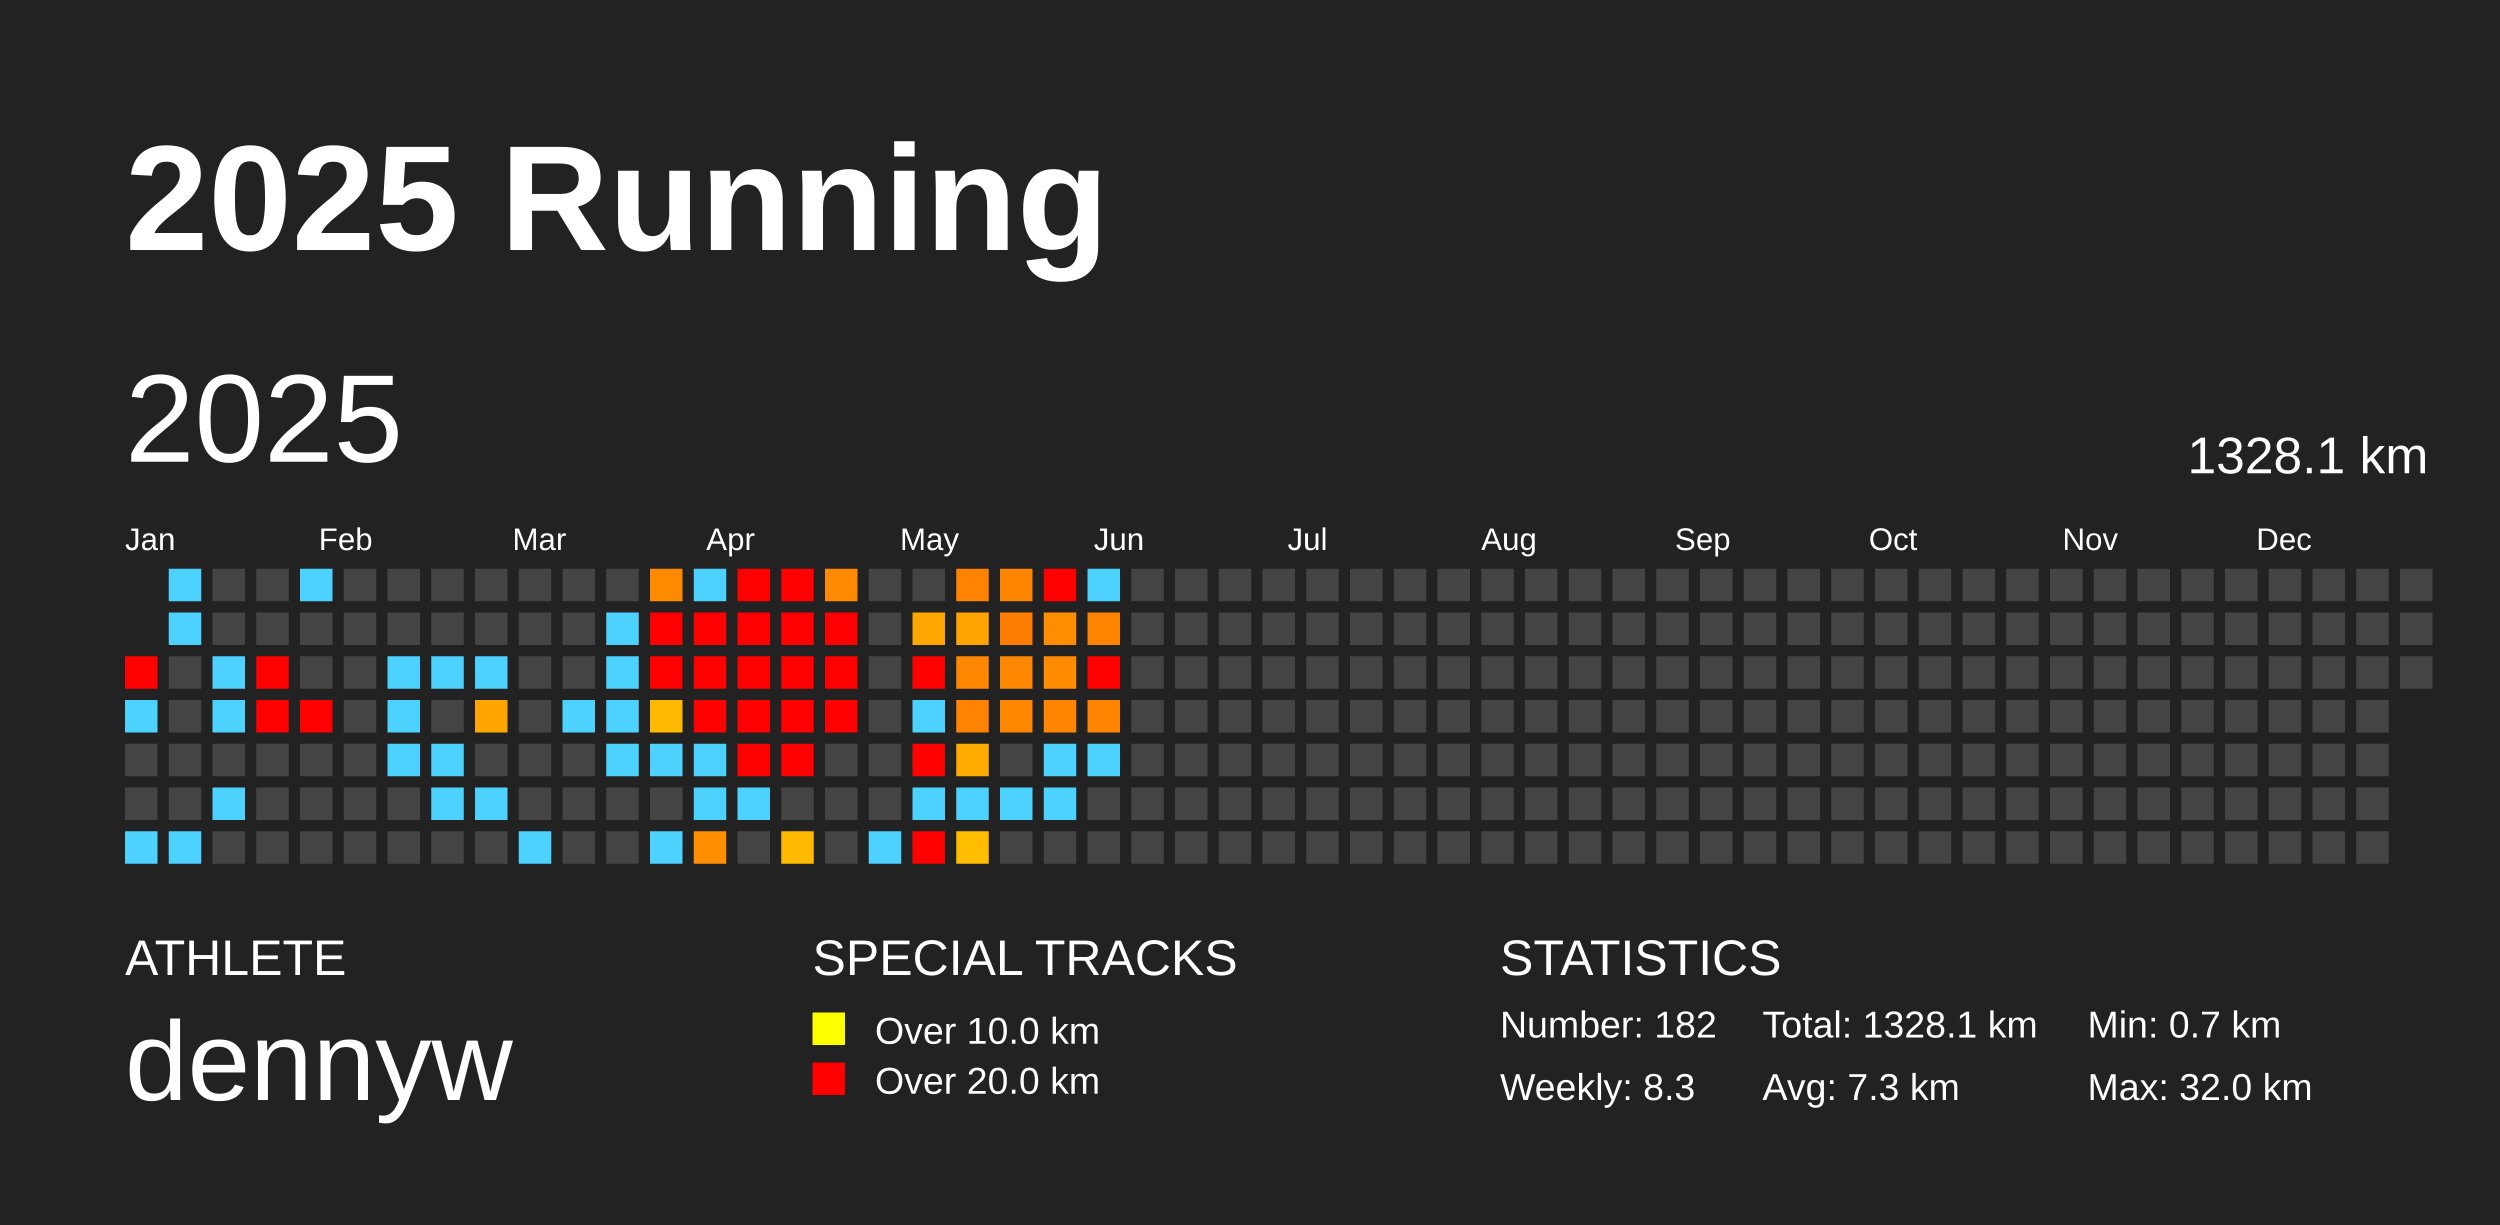
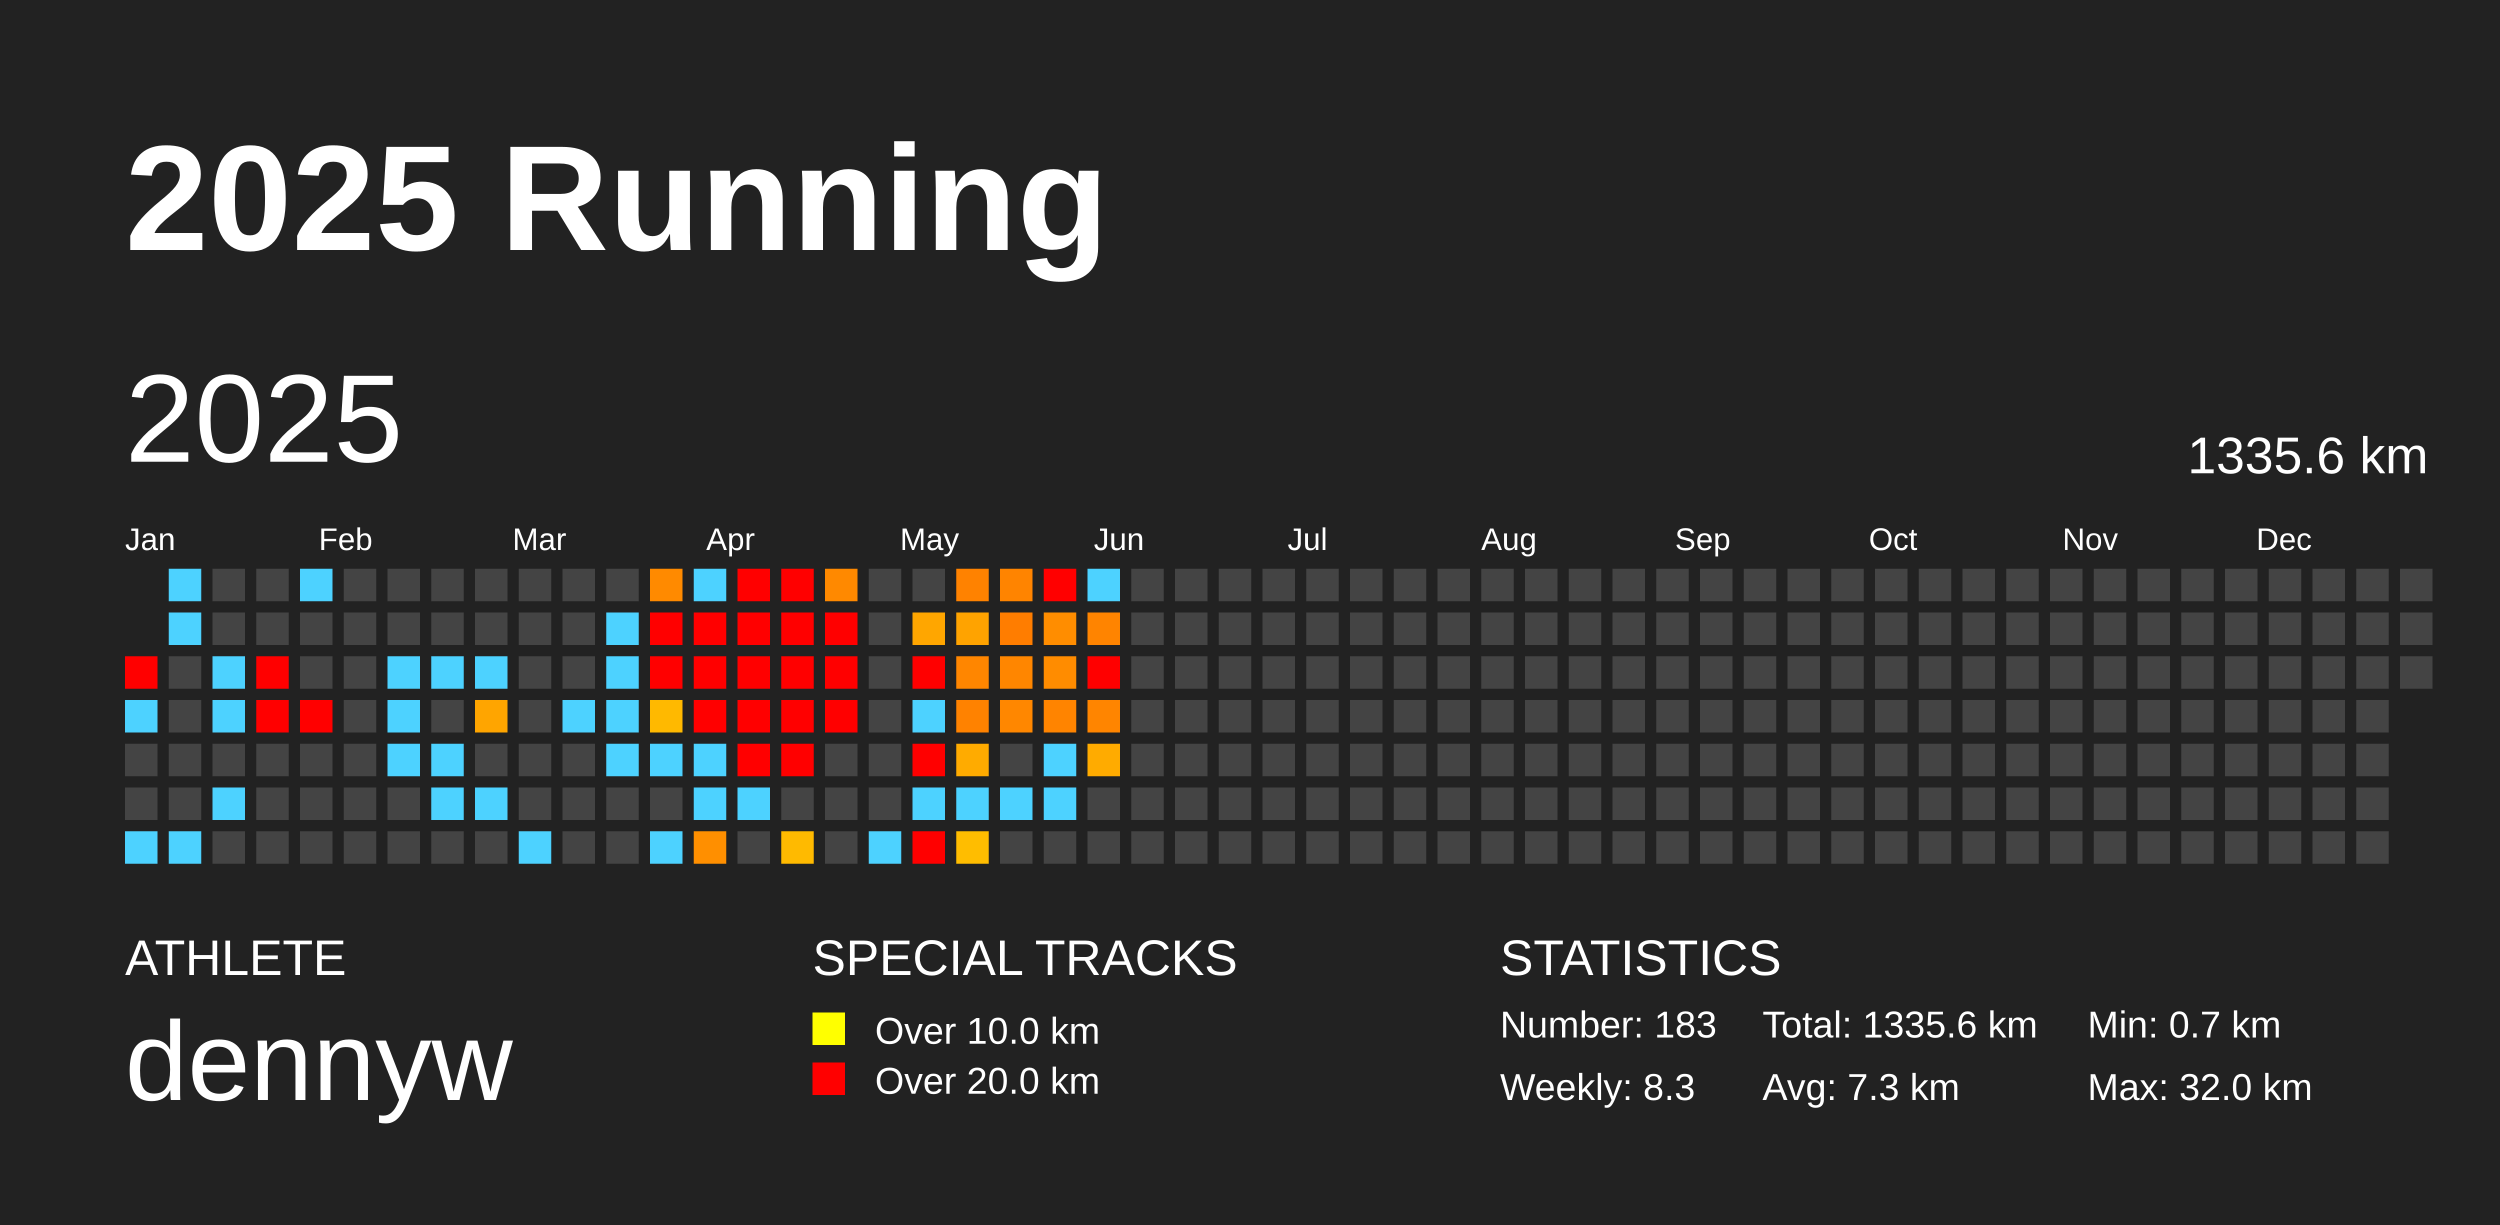
<svg xmlns="http://www.w3.org/2000/svg" baseProfile="full" height="98mm" version="1.1" viewBox="0,0,200,98" width="200mm">
  <defs />
  <rect fill="#222222" height="98" width="200" x="0" y="0" />
  <text fill="#FFFFFF" style="font-size:12px; font-family:Arial; font-weight:bold;" x="10" y="20">2025 Running</text>
  <text fill="#FFFFFF" style="font-size:4px; font-family:Arial" x="10" y="78">ATHLETE</text>
  <text fill="#FFFFFF" style="font-size:9px; font-family:Arial" x="10" y="88">dennyw</text>
  <text fill="#FFFFFF" style="font-size:4px; font-family:Arial" x="65" y="78">SPECIAL TRACKS</text>
  <rect fill="yellow" height="2.6" width="2.6" x="65" y="81" />
  <text fill="#FFFFFF" style="font-size:3px; font-family:Arial" x="70" y="83.5">Over 10.0 km</text>
  <rect fill="red" height="2.6" width="2.6" x="65" y="85" />
  <text fill="#FFFFFF" style="font-size:3px; font-family:Arial" x="70" y="87.5">Over 20.0 km</text>
  <text fill="#FFFFFF" style="font-size:4px; font-family:Arial" x="120" y="78">STATISTICS</text>
-   <text fill="#FFFFFF" style="font-size:3px; font-family:Arial" x="120" y="83">Number: 182</text>
+   <text fill="#FFFFFF" style="font-size:3px; font-family:Arial" x="120" y="83">Number: 183</text>
  <text fill="#FFFFFF" style="font-size:3px; font-family:Arial" x="120" y="88">Weekly: 8.3</text>
-   <text fill="#FFFFFF" style="font-size:3px; font-family:Arial" x="141" y="83">Total: 1328.1 km</text>
+   <text fill="#FFFFFF" style="font-size:3px; font-family:Arial" x="141" y="83">Total: 1335.6 km</text>
  <text fill="#FFFFFF" style="font-size:3px; font-family:Arial" x="141" y="88">Avg: 7.3 km</text>
  <text fill="#FFFFFF" style="font-size:3px; font-family:Arial" x="167" y="83">Min: 0.7 km</text>
  <text fill="#FFFFFF" style="font-size:3px; font-family:Arial" x="167" y="88">Max: 32.0 km</text>
  <text dominant-baseline="hanging" fill="#FFFFFF" style="font-size:10.0px; font-family:Arial;" x="10" y="30">2025</text>
-   <text dominant-baseline="hanging" fill="#FFFFFF" style="font-size:4.125px; font-family:Arial;" x="175" y="35">1328.1 km</text>
+   <text dominant-baseline="hanging" fill="#FFFFFF" style="font-size:4.125px; font-family:Arial;" x="175" y="35">1335.6 km</text>
  <text fill="#FFFFFF" style="font-size:2.5px; font-family:Arial" x="10.0" y="44">Jan</text>
  <text fill="#FFFFFF" style="font-size:2.5px; font-family:Arial" x="25.5" y="44">Feb</text>
  <text fill="#FFFFFF" style="font-size:2.5px; font-family:Arial" x="41.0" y="44">Mar</text>
  <text fill="#FFFFFF" style="font-size:2.5px; font-family:Arial" x="56.5" y="44">Apr</text>
  <text fill="#FFFFFF" style="font-size:2.5px; font-family:Arial" x="72.0" y="44">May</text>
  <text fill="#FFFFFF" style="font-size:2.5px; font-family:Arial" x="87.5" y="44">Jun</text>
  <text fill="#FFFFFF" style="font-size:2.5px; font-family:Arial" x="103.0" y="44">Jul</text>
  <text fill="#FFFFFF" style="font-size:2.5px; font-family:Arial" x="118.5" y="44">Aug</text>
  <text fill="#FFFFFF" style="font-size:2.5px; font-family:Arial" x="134.0" y="44">Sep</text>
  <text fill="#FFFFFF" style="font-size:2.5px; font-family:Arial" x="149.5" y="44">Oct</text>
  <text fill="#FFFFFF" style="font-size:2.5px; font-family:Arial" x="165.0" y="44">Nov</text>
  <text fill="#FFFFFF" style="font-size:2.5px; font-family:Arial" x="180.5" y="44">Dec</text>
  <rect fill="red" height="2.6" width="2.6" x="10.0" y="52.5" />
  <rect fill="#4dd2ff" height="2.6" width="2.6" x="10.0" y="56.0" />
  <rect fill="#444444" height="2.6" width="2.6" x="10.0" y="59.5" />
  <rect fill="#444444" height="2.6" width="2.6" x="10.0" y="63.0" />
  <rect fill="#4dd2ff" height="2.6" width="2.6" x="10.0" y="66.5" />
  <rect fill="#4dd2ff" height="2.6" width="2.6" x="13.5" y="45.5" />
  <rect fill="#4dd2ff" height="2.6" width="2.6" x="13.5" y="49.0" />
  <rect fill="#444444" height="2.6" width="2.6" x="13.5" y="52.5" />
  <rect fill="#444444" height="2.6" width="2.6" x="13.5" y="56.0" />
  <rect fill="#444444" height="2.6" width="2.6" x="13.5" y="59.5" />
  <rect fill="#444444" height="2.6" width="2.6" x="13.5" y="63.0" />
  <rect fill="#4dd2ff" height="2.6" width="2.6" x="13.5" y="66.5" />
  <rect fill="#444444" height="2.6" width="2.6" x="17.0" y="45.5" />
  <rect fill="#444444" height="2.6" width="2.6" x="17.0" y="49.0" />
  <rect fill="#4dd2ff" height="2.6" width="2.6" x="17.0" y="52.5" />
  <rect fill="#4dd2ff" height="2.6" width="2.6" x="17.0" y="56.0" />
  <rect fill="#444444" height="2.6" width="2.6" x="17.0" y="59.5" />
  <rect fill="#4dd2ff" height="2.6" width="2.6" x="17.0" y="63.0" />
  <rect fill="#444444" height="2.6" width="2.6" x="17.0" y="66.5" />
  <rect fill="#444444" height="2.6" width="2.6" x="20.5" y="45.5" />
  <rect fill="#444444" height="2.6" width="2.6" x="20.5" y="49.0" />
  <rect fill="red" height="2.6" width="2.6" x="20.5" y="52.5" />
  <rect fill="red" height="2.6" width="2.6" x="20.5" y="56.0" />
  <rect fill="#444444" height="2.6" width="2.6" x="20.5" y="59.5" />
  <rect fill="#444444" height="2.6" width="2.6" x="20.5" y="63.0" />
  <rect fill="#444444" height="2.6" width="2.6" x="20.5" y="66.5" />
  <rect fill="#4dd2ff" height="2.6" width="2.6" x="24.0" y="45.5" />
  <rect fill="#444444" height="2.6" width="2.6" x="24.0" y="49.0" />
  <rect fill="#444444" height="2.6" width="2.6" x="24.0" y="52.5" />
  <rect fill="red" height="2.6" width="2.6" x="24.0" y="56.0" />
  <rect fill="#444444" height="2.6" width="2.6" x="24.0" y="59.5" />
  <rect fill="#444444" height="2.6" width="2.6" x="24.0" y="63.0" />
  <rect fill="#444444" height="2.6" width="2.6" x="24.0" y="66.5" />
  <rect fill="#444444" height="2.6" width="2.6" x="27.5" y="45.5" />
  <rect fill="#444444" height="2.6" width="2.6" x="27.5" y="49.0" />
  <rect fill="#444444" height="2.6" width="2.6" x="27.5" y="52.5" />
  <rect fill="#444444" height="2.6" width="2.6" x="27.5" y="56.0" />
  <rect fill="#444444" height="2.6" width="2.6" x="27.5" y="59.5" />
  <rect fill="#444444" height="2.6" width="2.6" x="27.5" y="63.0" />
  <rect fill="#444444" height="2.6" width="2.6" x="27.5" y="66.5" />
  <rect fill="#444444" height="2.6" width="2.6" x="31.0" y="45.5" />
  <rect fill="#444444" height="2.6" width="2.6" x="31.0" y="49.0" />
  <rect fill="#4dd2ff" height="2.6" width="2.6" x="31.0" y="52.5" />
  <rect fill="#4dd2ff" height="2.6" width="2.6" x="31.0" y="56.0" />
  <rect fill="#4dd2ff" height="2.6" width="2.6" x="31.0" y="59.5" />
  <rect fill="#444444" height="2.6" width="2.6" x="31.0" y="63.0" />
  <rect fill="#444444" height="2.6" width="2.6" x="31.0" y="66.5" />
  <rect fill="#444444" height="2.6" width="2.6" x="34.5" y="45.5" />
  <rect fill="#444444" height="2.6" width="2.6" x="34.5" y="49.0" />
  <rect fill="#4dd2ff" height="2.6" width="2.6" x="34.5" y="52.5" />
  <rect fill="#444444" height="2.6" width="2.6" x="34.5" y="56.0" />
  <rect fill="#4dd2ff" height="2.6" width="2.6" x="34.5" y="59.5" />
  <rect fill="#4dd2ff" height="2.6" width="2.6" x="34.5" y="63.0" />
  <rect fill="#444444" height="2.6" width="2.6" x="34.5" y="66.5" />
  <rect fill="#444444" height="2.6" width="2.6" x="38.0" y="45.5" />
  <rect fill="#444444" height="2.6" width="2.6" x="38.0" y="49.0" />
  <rect fill="#4dd2ff" height="2.6" width="2.6" x="38.0" y="52.5" />
  <rect fill="#ffa500" height="2.6" width="2.6" x="38.0" y="56.0" />
  <rect fill="#444444" height="2.6" width="2.6" x="38.0" y="59.5" />
  <rect fill="#4dd2ff" height="2.6" width="2.6" x="38.0" y="63.0" />
  <rect fill="#444444" height="2.6" width="2.6" x="38.0" y="66.5" />
  <rect fill="#444444" height="2.6" width="2.6" x="41.5" y="45.5" />
  <rect fill="#444444" height="2.6" width="2.6" x="41.5" y="49.0" />
  <rect fill="#444444" height="2.6" width="2.6" x="41.5" y="52.5" />
  <rect fill="#444444" height="2.6" width="2.6" x="41.5" y="56.0" />
  <rect fill="#444444" height="2.6" width="2.6" x="41.5" y="59.5" />
  <rect fill="#444444" height="2.6" width="2.6" x="41.5" y="63.0" />
  <rect fill="#4dd2ff" height="2.6" width="2.6" x="41.5" y="66.5" />
  <rect fill="#444444" height="2.6" width="2.6" x="45.0" y="45.5" />
  <rect fill="#444444" height="2.6" width="2.6" x="45.0" y="49.0" />
  <rect fill="#444444" height="2.6" width="2.6" x="45.0" y="52.5" />
  <rect fill="#4dd2ff" height="2.6" width="2.6" x="45.0" y="56.0" />
  <rect fill="#444444" height="2.6" width="2.6" x="45.0" y="59.5" />
  <rect fill="#444444" height="2.6" width="2.6" x="45.0" y="63.0" />
  <rect fill="#444444" height="2.6" width="2.6" x="45.0" y="66.5" />
  <rect fill="#444444" height="2.6" width="2.6" x="48.5" y="45.5" />
  <rect fill="#4dd2ff" height="2.6" width="2.6" x="48.5" y="49.0" />
  <rect fill="#4dd2ff" height="2.6" width="2.6" x="48.5" y="52.5" />
  <rect fill="#4dd2ff" height="2.6" width="2.6" x="48.5" y="56.0" />
  <rect fill="#4dd2ff" height="2.6" width="2.6" x="48.5" y="59.5" />
  <rect fill="#444444" height="2.6" width="2.6" x="48.5" y="63.0" />
  <rect fill="#444444" height="2.6" width="2.6" x="48.5" y="66.5" />
  <rect fill="#ff8a00" height="2.6" width="2.6" x="52.0" y="45.5" />
  <rect fill="red" height="2.6" width="2.6" x="52.0" y="49.0" />
  <rect fill="red" height="2.6" width="2.6" x="52.0" y="52.5" />
  <rect fill="#ffb900" height="2.6" width="2.6" x="52.0" y="56.0" />
  <rect fill="#4dd2ff" height="2.6" width="2.6" x="52.0" y="59.5" />
  <rect fill="#444444" height="2.6" width="2.6" x="52.0" y="63.0" />
  <rect fill="#4dd2ff" height="2.6" width="2.6" x="52.0" y="66.5" />
  <rect fill="#4dd2ff" height="2.6" width="2.6" x="55.5" y="45.5" />
  <rect fill="red" height="2.6" width="2.6" x="55.5" y="49.0" />
  <rect fill="red" height="2.6" width="2.6" x="55.5" y="52.5" />
  <rect fill="red" height="2.6" width="2.6" x="55.5" y="56.0" />
  <rect fill="#4dd2ff" height="2.6" width="2.6" x="55.5" y="59.5" />
  <rect fill="#4dd2ff" height="2.6" width="2.6" x="55.5" y="63.0" />
  <rect fill="#ff8f00" height="2.6" width="2.6" x="55.5" y="66.5" />
  <rect fill="red" height="2.6" width="2.6" x="59.0" y="45.5" />
  <rect fill="red" height="2.6" width="2.6" x="59.0" y="49.0" />
  <rect fill="red" height="2.6" width="2.6" x="59.0" y="52.5" />
  <rect fill="red" height="2.6" width="2.6" x="59.0" y="56.0" />
  <rect fill="red" height="2.6" width="2.6" x="59.0" y="59.5" />
  <rect fill="#4dd2ff" height="2.6" width="2.6" x="59.0" y="63.0" />
  <rect fill="#444444" height="2.6" width="2.6" x="59.0" y="66.5" />
  <rect fill="red" height="2.6" width="2.6" x="62.5" y="45.5" />
  <rect fill="red" height="2.6" width="2.6" x="62.5" y="49.0" />
  <rect fill="red" height="2.6" width="2.6" x="62.5" y="52.5" />
  <rect fill="red" height="2.6" width="2.6" x="62.5" y="56.0" />
  <rect fill="red" height="2.6" width="2.6" x="62.5" y="59.5" />
  <rect fill="#444444" height="2.6" width="2.6" x="62.5" y="63.0" />
  <rect fill="#ffba00" height="2.6" width="2.6" x="62.5" y="66.5" />
  <rect fill="#ff8900" height="2.6" width="2.6" x="66.0" y="45.5" />
  <rect fill="red" height="2.6" width="2.6" x="66.0" y="49.0" />
  <rect fill="red" height="2.6" width="2.6" x="66.0" y="52.5" />
  <rect fill="red" height="2.6" width="2.6" x="66.0" y="56.0" />
  <rect fill="#444444" height="2.6" width="2.6" x="66.0" y="59.5" />
  <rect fill="#444444" height="2.6" width="2.6" x="66.0" y="63.0" />
  <rect fill="#444444" height="2.6" width="2.6" x="66.0" y="66.5" />
  <rect fill="#444444" height="2.6" width="2.6" x="69.5" y="45.5" />
  <rect fill="#444444" height="2.6" width="2.6" x="69.5" y="49.0" />
  <rect fill="#444444" height="2.6" width="2.6" x="69.5" y="52.5" />
  <rect fill="#444444" height="2.6" width="2.6" x="69.5" y="56.0" />
  <rect fill="#444444" height="2.6" width="2.6" x="69.5" y="59.5" />
  <rect fill="#444444" height="2.6" width="2.6" x="69.5" y="63.0" />
  <rect fill="#4dd2ff" height="2.6" width="2.6" x="69.5" y="66.5" />
  <rect fill="#444444" height="2.6" width="2.6" x="73.0" y="45.5" />
  <rect fill="#ffa600" height="2.6" width="2.6" x="73.0" y="49.0" />
  <rect fill="red" height="2.6" width="2.6" x="73.0" y="52.5" />
  <rect fill="#4dd2ff" height="2.6" width="2.6" x="73.0" y="56.0" />
  <rect fill="red" height="2.6" width="2.6" x="73.0" y="59.5" />
  <rect fill="#4dd2ff" height="2.6" width="2.6" x="73.0" y="63.0" />
  <rect fill="red" height="2.6" width="2.6" x="73.0" y="66.5" />
  <rect fill="#ff8200" height="2.6" width="2.6" x="76.5" y="45.5" />
  <rect fill="#ffa300" height="2.6" width="2.6" x="76.5" y="49.0" />
  <rect fill="#ff8600" height="2.6" width="2.6" x="76.5" y="52.5" />
  <rect fill="#ff8200" height="2.6" width="2.6" x="76.5" y="56.0" />
  <rect fill="#ffab00" height="2.6" width="2.6" x="76.5" y="59.5" />
  <rect fill="#4dd2ff" height="2.6" width="2.6" x="76.5" y="63.0" />
  <rect fill="#ffbd00" height="2.6" width="2.6" x="76.5" y="66.5" />
  <rect fill="#ff8400" height="2.6" width="2.6" x="80.0" y="45.5" />
  <rect fill="#ff7d00" height="2.6" width="2.6" x="80.0" y="49.0" />
  <rect fill="#ff8600" height="2.6" width="2.6" x="80.0" y="52.5" />
  <rect fill="#ff8700" height="2.6" width="2.6" x="80.0" y="56.0" />
  <rect fill="#444444" height="2.6" width="2.6" x="80.0" y="59.5" />
  <rect fill="#4dd2ff" height="2.6" width="2.6" x="80.0" y="63.0" />
  <rect fill="#444444" height="2.6" width="2.6" x="80.0" y="66.5" />
  <rect fill="red" height="2.6" width="2.6" x="83.5" y="45.5" />
  <rect fill="#ff8d00" height="2.6" width="2.6" x="83.5" y="49.0" />
  <rect fill="#ff8c00" height="2.6" width="2.6" x="83.5" y="52.5" />
  <rect fill="#ff8400" height="2.6" width="2.6" x="83.5" y="56.0" />
  <rect fill="#4dd2ff" height="2.6" width="2.6" x="83.5" y="59.5" />
  <rect fill="#4dd2ff" height="2.6" width="2.6" x="83.5" y="63.0" />
  <rect fill="#444444" height="2.6" width="2.6" x="83.5" y="66.5" />
  <rect fill="#4dd2ff" height="2.6" width="2.6" x="87.0" y="45.5" />
  <rect fill="#ff8400" height="2.6" width="2.6" x="87.0" y="49.0" />
  <rect fill="red" height="2.6" width="2.6" x="87.0" y="52.5" />
  <rect fill="#ff8500" height="2.6" width="2.6" x="87.0" y="56.0" />
-   <rect fill="#4dd2ff" height="2.6" width="2.6" x="87.0" y="59.5" />
+   <rect fill="#ffab00" height="2.6" width="2.6" x="87.0" y="59.5" />
  <rect fill="#444444" height="2.6" width="2.6" x="87.0" y="63.0" />
  <rect fill="#444444" height="2.6" width="2.6" x="87.0" y="66.5" />
  <rect fill="#444444" height="2.6" width="2.6" x="90.5" y="45.5" />
  <rect fill="#444444" height="2.6" width="2.6" x="90.5" y="49.0" />
  <rect fill="#444444" height="2.6" width="2.6" x="90.5" y="52.5" />
  <rect fill="#444444" height="2.6" width="2.6" x="90.5" y="56.0" />
  <rect fill="#444444" height="2.6" width="2.6" x="90.5" y="59.5" />
  <rect fill="#444444" height="2.6" width="2.6" x="90.5" y="63.0" />
  <rect fill="#444444" height="2.6" width="2.6" x="90.5" y="66.5" />
  <rect fill="#444444" height="2.6" width="2.6" x="94.0" y="45.5" />
  <rect fill="#444444" height="2.6" width="2.6" x="94.0" y="49.0" />
  <rect fill="#444444" height="2.6" width="2.6" x="94.0" y="52.5" />
  <rect fill="#444444" height="2.6" width="2.6" x="94.0" y="56.0" />
  <rect fill="#444444" height="2.6" width="2.6" x="94.0" y="59.5" />
  <rect fill="#444444" height="2.6" width="2.6" x="94.0" y="63.0" />
  <rect fill="#444444" height="2.6" width="2.6" x="94.0" y="66.5" />
  <rect fill="#444444" height="2.6" width="2.6" x="97.5" y="45.5" />
  <rect fill="#444444" height="2.6" width="2.6" x="97.5" y="49.0" />
  <rect fill="#444444" height="2.6" width="2.6" x="97.5" y="52.5" />
  <rect fill="#444444" height="2.6" width="2.6" x="97.5" y="56.0" />
  <rect fill="#444444" height="2.6" width="2.6" x="97.5" y="59.5" />
  <rect fill="#444444" height="2.6" width="2.6" x="97.5" y="63.0" />
  <rect fill="#444444" height="2.6" width="2.6" x="97.5" y="66.5" />
  <rect fill="#444444" height="2.6" width="2.6" x="101.0" y="45.5" />
  <rect fill="#444444" height="2.6" width="2.6" x="101.0" y="49.0" />
  <rect fill="#444444" height="2.6" width="2.6" x="101.0" y="52.5" />
  <rect fill="#444444" height="2.6" width="2.6" x="101.0" y="56.0" />
  <rect fill="#444444" height="2.6" width="2.6" x="101.0" y="59.5" />
  <rect fill="#444444" height="2.6" width="2.6" x="101.0" y="63.0" />
  <rect fill="#444444" height="2.6" width="2.6" x="101.0" y="66.5" />
  <rect fill="#444444" height="2.6" width="2.6" x="104.5" y="45.5" />
  <rect fill="#444444" height="2.6" width="2.6" x="104.5" y="49.0" />
  <rect fill="#444444" height="2.6" width="2.6" x="104.5" y="52.5" />
  <rect fill="#444444" height="2.6" width="2.6" x="104.5" y="56.0" />
  <rect fill="#444444" height="2.6" width="2.6" x="104.5" y="59.5" />
  <rect fill="#444444" height="2.6" width="2.6" x="104.5" y="63.0" />
  <rect fill="#444444" height="2.6" width="2.6" x="104.5" y="66.5" />
  <rect fill="#444444" height="2.6" width="2.6" x="108.0" y="45.5" />
  <rect fill="#444444" height="2.6" width="2.6" x="108.0" y="49.0" />
  <rect fill="#444444" height="2.6" width="2.6" x="108.0" y="52.5" />
  <rect fill="#444444" height="2.6" width="2.6" x="108.0" y="56.0" />
  <rect fill="#444444" height="2.6" width="2.6" x="108.0" y="59.5" />
  <rect fill="#444444" height="2.6" width="2.6" x="108.0" y="63.0" />
  <rect fill="#444444" height="2.6" width="2.6" x="108.0" y="66.5" />
  <rect fill="#444444" height="2.6" width="2.6" x="111.5" y="45.5" />
  <rect fill="#444444" height="2.6" width="2.6" x="111.5" y="49.0" />
  <rect fill="#444444" height="2.6" width="2.6" x="111.5" y="52.5" />
  <rect fill="#444444" height="2.6" width="2.6" x="111.5" y="56.0" />
  <rect fill="#444444" height="2.6" width="2.6" x="111.5" y="59.5" />
  <rect fill="#444444" height="2.6" width="2.6" x="111.5" y="63.0" />
  <rect fill="#444444" height="2.6" width="2.6" x="111.5" y="66.5" />
  <rect fill="#444444" height="2.6" width="2.6" x="115.0" y="45.5" />
  <rect fill="#444444" height="2.6" width="2.6" x="115.0" y="49.0" />
  <rect fill="#444444" height="2.6" width="2.6" x="115.0" y="52.5" />
  <rect fill="#444444" height="2.6" width="2.6" x="115.0" y="56.0" />
  <rect fill="#444444" height="2.6" width="2.6" x="115.0" y="59.5" />
  <rect fill="#444444" height="2.6" width="2.6" x="115.0" y="63.0" />
  <rect fill="#444444" height="2.6" width="2.6" x="115.0" y="66.5" />
  <rect fill="#444444" height="2.6" width="2.6" x="118.5" y="45.5" />
  <rect fill="#444444" height="2.6" width="2.6" x="118.5" y="49.0" />
  <rect fill="#444444" height="2.6" width="2.6" x="118.5" y="52.5" />
  <rect fill="#444444" height="2.6" width="2.6" x="118.5" y="56.0" />
  <rect fill="#444444" height="2.6" width="2.6" x="118.5" y="59.5" />
  <rect fill="#444444" height="2.6" width="2.6" x="118.5" y="63.0" />
  <rect fill="#444444" height="2.6" width="2.6" x="118.5" y="66.5" />
  <rect fill="#444444" height="2.6" width="2.6" x="122.0" y="45.5" />
  <rect fill="#444444" height="2.6" width="2.6" x="122.0" y="49.0" />
  <rect fill="#444444" height="2.6" width="2.6" x="122.0" y="52.5" />
  <rect fill="#444444" height="2.6" width="2.6" x="122.0" y="56.0" />
  <rect fill="#444444" height="2.6" width="2.6" x="122.0" y="59.5" />
  <rect fill="#444444" height="2.6" width="2.6" x="122.0" y="63.0" />
  <rect fill="#444444" height="2.6" width="2.6" x="122.0" y="66.5" />
  <rect fill="#444444" height="2.6" width="2.6" x="125.5" y="45.5" />
  <rect fill="#444444" height="2.6" width="2.6" x="125.5" y="49.0" />
  <rect fill="#444444" height="2.6" width="2.6" x="125.5" y="52.5" />
  <rect fill="#444444" height="2.6" width="2.6" x="125.5" y="56.0" />
  <rect fill="#444444" height="2.6" width="2.6" x="125.5" y="59.5" />
  <rect fill="#444444" height="2.6" width="2.6" x="125.5" y="63.0" />
  <rect fill="#444444" height="2.6" width="2.6" x="125.5" y="66.5" />
  <rect fill="#444444" height="2.6" width="2.6" x="129.0" y="45.5" />
  <rect fill="#444444" height="2.6" width="2.6" x="129.0" y="49.0" />
  <rect fill="#444444" height="2.6" width="2.6" x="129.0" y="52.5" />
  <rect fill="#444444" height="2.6" width="2.6" x="129.0" y="56.0" />
  <rect fill="#444444" height="2.6" width="2.6" x="129.0" y="59.5" />
  <rect fill="#444444" height="2.6" width="2.6" x="129.0" y="63.0" />
  <rect fill="#444444" height="2.6" width="2.6" x="129.0" y="66.5" />
  <rect fill="#444444" height="2.6" width="2.6" x="132.5" y="45.5" />
  <rect fill="#444444" height="2.6" width="2.6" x="132.5" y="49.0" />
  <rect fill="#444444" height="2.6" width="2.6" x="132.5" y="52.5" />
  <rect fill="#444444" height="2.6" width="2.6" x="132.5" y="56.0" />
  <rect fill="#444444" height="2.6" width="2.6" x="132.5" y="59.5" />
  <rect fill="#444444" height="2.6" width="2.6" x="132.5" y="63.0" />
  <rect fill="#444444" height="2.6" width="2.6" x="132.5" y="66.5" />
  <rect fill="#444444" height="2.6" width="2.6" x="136.0" y="45.5" />
  <rect fill="#444444" height="2.6" width="2.6" x="136.0" y="49.0" />
  <rect fill="#444444" height="2.6" width="2.6" x="136.0" y="52.5" />
  <rect fill="#444444" height="2.6" width="2.6" x="136.0" y="56.0" />
  <rect fill="#444444" height="2.6" width="2.6" x="136.0" y="59.5" />
  <rect fill="#444444" height="2.6" width="2.6" x="136.0" y="63.0" />
  <rect fill="#444444" height="2.6" width="2.6" x="136.0" y="66.5" />
  <rect fill="#444444" height="2.6" width="2.6" x="139.5" y="45.5" />
  <rect fill="#444444" height="2.6" width="2.6" x="139.5" y="49.0" />
  <rect fill="#444444" height="2.6" width="2.6" x="139.5" y="52.5" />
  <rect fill="#444444" height="2.6" width="2.6" x="139.5" y="56.0" />
  <rect fill="#444444" height="2.6" width="2.6" x="139.5" y="59.5" />
  <rect fill="#444444" height="2.6" width="2.6" x="139.5" y="63.0" />
  <rect fill="#444444" height="2.6" width="2.6" x="139.5" y="66.5" />
  <rect fill="#444444" height="2.6" width="2.6" x="143.0" y="45.5" />
  <rect fill="#444444" height="2.6" width="2.6" x="143.0" y="49.0" />
  <rect fill="#444444" height="2.6" width="2.6" x="143.0" y="52.5" />
  <rect fill="#444444" height="2.6" width="2.6" x="143.0" y="56.0" />
  <rect fill="#444444" height="2.6" width="2.6" x="143.0" y="59.5" />
  <rect fill="#444444" height="2.6" width="2.6" x="143.0" y="63.0" />
  <rect fill="#444444" height="2.6" width="2.6" x="143.0" y="66.5" />
  <rect fill="#444444" height="2.6" width="2.6" x="146.5" y="45.5" />
  <rect fill="#444444" height="2.6" width="2.6" x="146.5" y="49.0" />
  <rect fill="#444444" height="2.6" width="2.6" x="146.5" y="52.5" />
  <rect fill="#444444" height="2.6" width="2.6" x="146.5" y="56.0" />
  <rect fill="#444444" height="2.6" width="2.6" x="146.5" y="59.5" />
  <rect fill="#444444" height="2.6" width="2.6" x="146.5" y="63.0" />
  <rect fill="#444444" height="2.6" width="2.6" x="146.5" y="66.5" />
  <rect fill="#444444" height="2.6" width="2.6" x="150.0" y="45.5" />
  <rect fill="#444444" height="2.6" width="2.6" x="150.0" y="49.0" />
  <rect fill="#444444" height="2.6" width="2.6" x="150.0" y="52.5" />
  <rect fill="#444444" height="2.6" width="2.6" x="150.0" y="56.0" />
  <rect fill="#444444" height="2.6" width="2.6" x="150.0" y="59.5" />
  <rect fill="#444444" height="2.6" width="2.6" x="150.0" y="63.0" />
  <rect fill="#444444" height="2.6" width="2.6" x="150.0" y="66.5" />
  <rect fill="#444444" height="2.6" width="2.6" x="153.5" y="45.5" />
  <rect fill="#444444" height="2.6" width="2.6" x="153.5" y="49.0" />
  <rect fill="#444444" height="2.6" width="2.6" x="153.5" y="52.5" />
  <rect fill="#444444" height="2.6" width="2.6" x="153.5" y="56.0" />
  <rect fill="#444444" height="2.6" width="2.6" x="153.5" y="59.5" />
  <rect fill="#444444" height="2.6" width="2.6" x="153.5" y="63.0" />
  <rect fill="#444444" height="2.6" width="2.6" x="153.5" y="66.5" />
  <rect fill="#444444" height="2.6" width="2.6" x="157.0" y="45.5" />
  <rect fill="#444444" height="2.6" width="2.6" x="157.0" y="49.0" />
  <rect fill="#444444" height="2.6" width="2.6" x="157.0" y="52.5" />
  <rect fill="#444444" height="2.6" width="2.6" x="157.0" y="56.0" />
  <rect fill="#444444" height="2.6" width="2.6" x="157.0" y="59.5" />
  <rect fill="#444444" height="2.6" width="2.6" x="157.0" y="63.0" />
  <rect fill="#444444" height="2.6" width="2.6" x="157.0" y="66.5" />
  <rect fill="#444444" height="2.6" width="2.6" x="160.5" y="45.5" />
  <rect fill="#444444" height="2.6" width="2.6" x="160.5" y="49.0" />
  <rect fill="#444444" height="2.6" width="2.6" x="160.5" y="52.5" />
  <rect fill="#444444" height="2.6" width="2.6" x="160.5" y="56.0" />
  <rect fill="#444444" height="2.6" width="2.6" x="160.5" y="59.5" />
  <rect fill="#444444" height="2.6" width="2.6" x="160.5" y="63.0" />
  <rect fill="#444444" height="2.6" width="2.6" x="160.5" y="66.5" />
  <rect fill="#444444" height="2.6" width="2.6" x="164.0" y="45.5" />
  <rect fill="#444444" height="2.6" width="2.6" x="164.0" y="49.0" />
  <rect fill="#444444" height="2.6" width="2.6" x="164.0" y="52.5" />
  <rect fill="#444444" height="2.6" width="2.6" x="164.0" y="56.0" />
  <rect fill="#444444" height="2.6" width="2.6" x="164.0" y="59.5" />
  <rect fill="#444444" height="2.6" width="2.6" x="164.0" y="63.0" />
  <rect fill="#444444" height="2.6" width="2.6" x="164.0" y="66.5" />
  <rect fill="#444444" height="2.6" width="2.6" x="167.5" y="45.5" />
  <rect fill="#444444" height="2.6" width="2.6" x="167.5" y="49.0" />
  <rect fill="#444444" height="2.6" width="2.6" x="167.5" y="52.5" />
  <rect fill="#444444" height="2.6" width="2.6" x="167.5" y="56.0" />
  <rect fill="#444444" height="2.6" width="2.6" x="167.5" y="59.5" />
  <rect fill="#444444" height="2.6" width="2.6" x="167.5" y="63.0" />
  <rect fill="#444444" height="2.6" width="2.6" x="167.5" y="66.5" />
  <rect fill="#444444" height="2.6" width="2.6" x="171.0" y="45.5" />
  <rect fill="#444444" height="2.6" width="2.6" x="171.0" y="49.0" />
  <rect fill="#444444" height="2.6" width="2.6" x="171.0" y="52.5" />
  <rect fill="#444444" height="2.6" width="2.6" x="171.0" y="56.0" />
  <rect fill="#444444" height="2.6" width="2.6" x="171.0" y="59.5" />
  <rect fill="#444444" height="2.6" width="2.6" x="171.0" y="63.0" />
  <rect fill="#444444" height="2.6" width="2.6" x="171.0" y="66.5" />
  <rect fill="#444444" height="2.6" width="2.6" x="174.5" y="45.5" />
  <rect fill="#444444" height="2.6" width="2.6" x="174.5" y="49.0" />
  <rect fill="#444444" height="2.6" width="2.6" x="174.5" y="52.5" />
  <rect fill="#444444" height="2.6" width="2.6" x="174.5" y="56.0" />
  <rect fill="#444444" height="2.6" width="2.6" x="174.5" y="59.5" />
  <rect fill="#444444" height="2.6" width="2.6" x="174.5" y="63.0" />
  <rect fill="#444444" height="2.6" width="2.6" x="174.5" y="66.5" />
  <rect fill="#444444" height="2.6" width="2.6" x="178.0" y="45.5" />
  <rect fill="#444444" height="2.6" width="2.6" x="178.0" y="49.0" />
  <rect fill="#444444" height="2.6" width="2.6" x="178.0" y="52.5" />
  <rect fill="#444444" height="2.6" width="2.6" x="178.0" y="56.0" />
  <rect fill="#444444" height="2.6" width="2.6" x="178.0" y="59.5" />
  <rect fill="#444444" height="2.6" width="2.6" x="178.0" y="63.0" />
  <rect fill="#444444" height="2.6" width="2.6" x="178.0" y="66.5" />
  <rect fill="#444444" height="2.6" width="2.6" x="181.5" y="45.5" />
  <rect fill="#444444" height="2.6" width="2.6" x="181.5" y="49.0" />
  <rect fill="#444444" height="2.6" width="2.6" x="181.5" y="52.5" />
  <rect fill="#444444" height="2.6" width="2.6" x="181.5" y="56.0" />
  <rect fill="#444444" height="2.6" width="2.6" x="181.5" y="59.5" />
  <rect fill="#444444" height="2.6" width="2.6" x="181.5" y="63.0" />
  <rect fill="#444444" height="2.6" width="2.6" x="181.5" y="66.5" />
  <rect fill="#444444" height="2.6" width="2.6" x="185.0" y="45.5" />
  <rect fill="#444444" height="2.6" width="2.6" x="185.0" y="49.0" />
  <rect fill="#444444" height="2.6" width="2.6" x="185.0" y="52.5" />
  <rect fill="#444444" height="2.6" width="2.6" x="185.0" y="56.0" />
  <rect fill="#444444" height="2.6" width="2.6" x="185.0" y="59.5" />
  <rect fill="#444444" height="2.6" width="2.6" x="185.0" y="63.0" />
  <rect fill="#444444" height="2.6" width="2.6" x="185.0" y="66.5" />
  <rect fill="#444444" height="2.6" width="2.6" x="188.5" y="45.5" />
  <rect fill="#444444" height="2.6" width="2.6" x="188.5" y="49.0" />
  <rect fill="#444444" height="2.6" width="2.6" x="188.5" y="52.5" />
  <rect fill="#444444" height="2.6" width="2.6" x="188.5" y="56.0" />
  <rect fill="#444444" height="2.6" width="2.6" x="188.5" y="59.5" />
  <rect fill="#444444" height="2.6" width="2.6" x="188.5" y="63.0" />
  <rect fill="#444444" height="2.6" width="2.6" x="188.5" y="66.5" />
  <rect fill="#444444" height="2.6" width="2.6" x="192.0" y="45.5" />
  <rect fill="#444444" height="2.6" width="2.6" x="192.0" y="49.0" />
  <rect fill="#444444" height="2.6" width="2.6" x="192.0" y="52.5" />
</svg>
